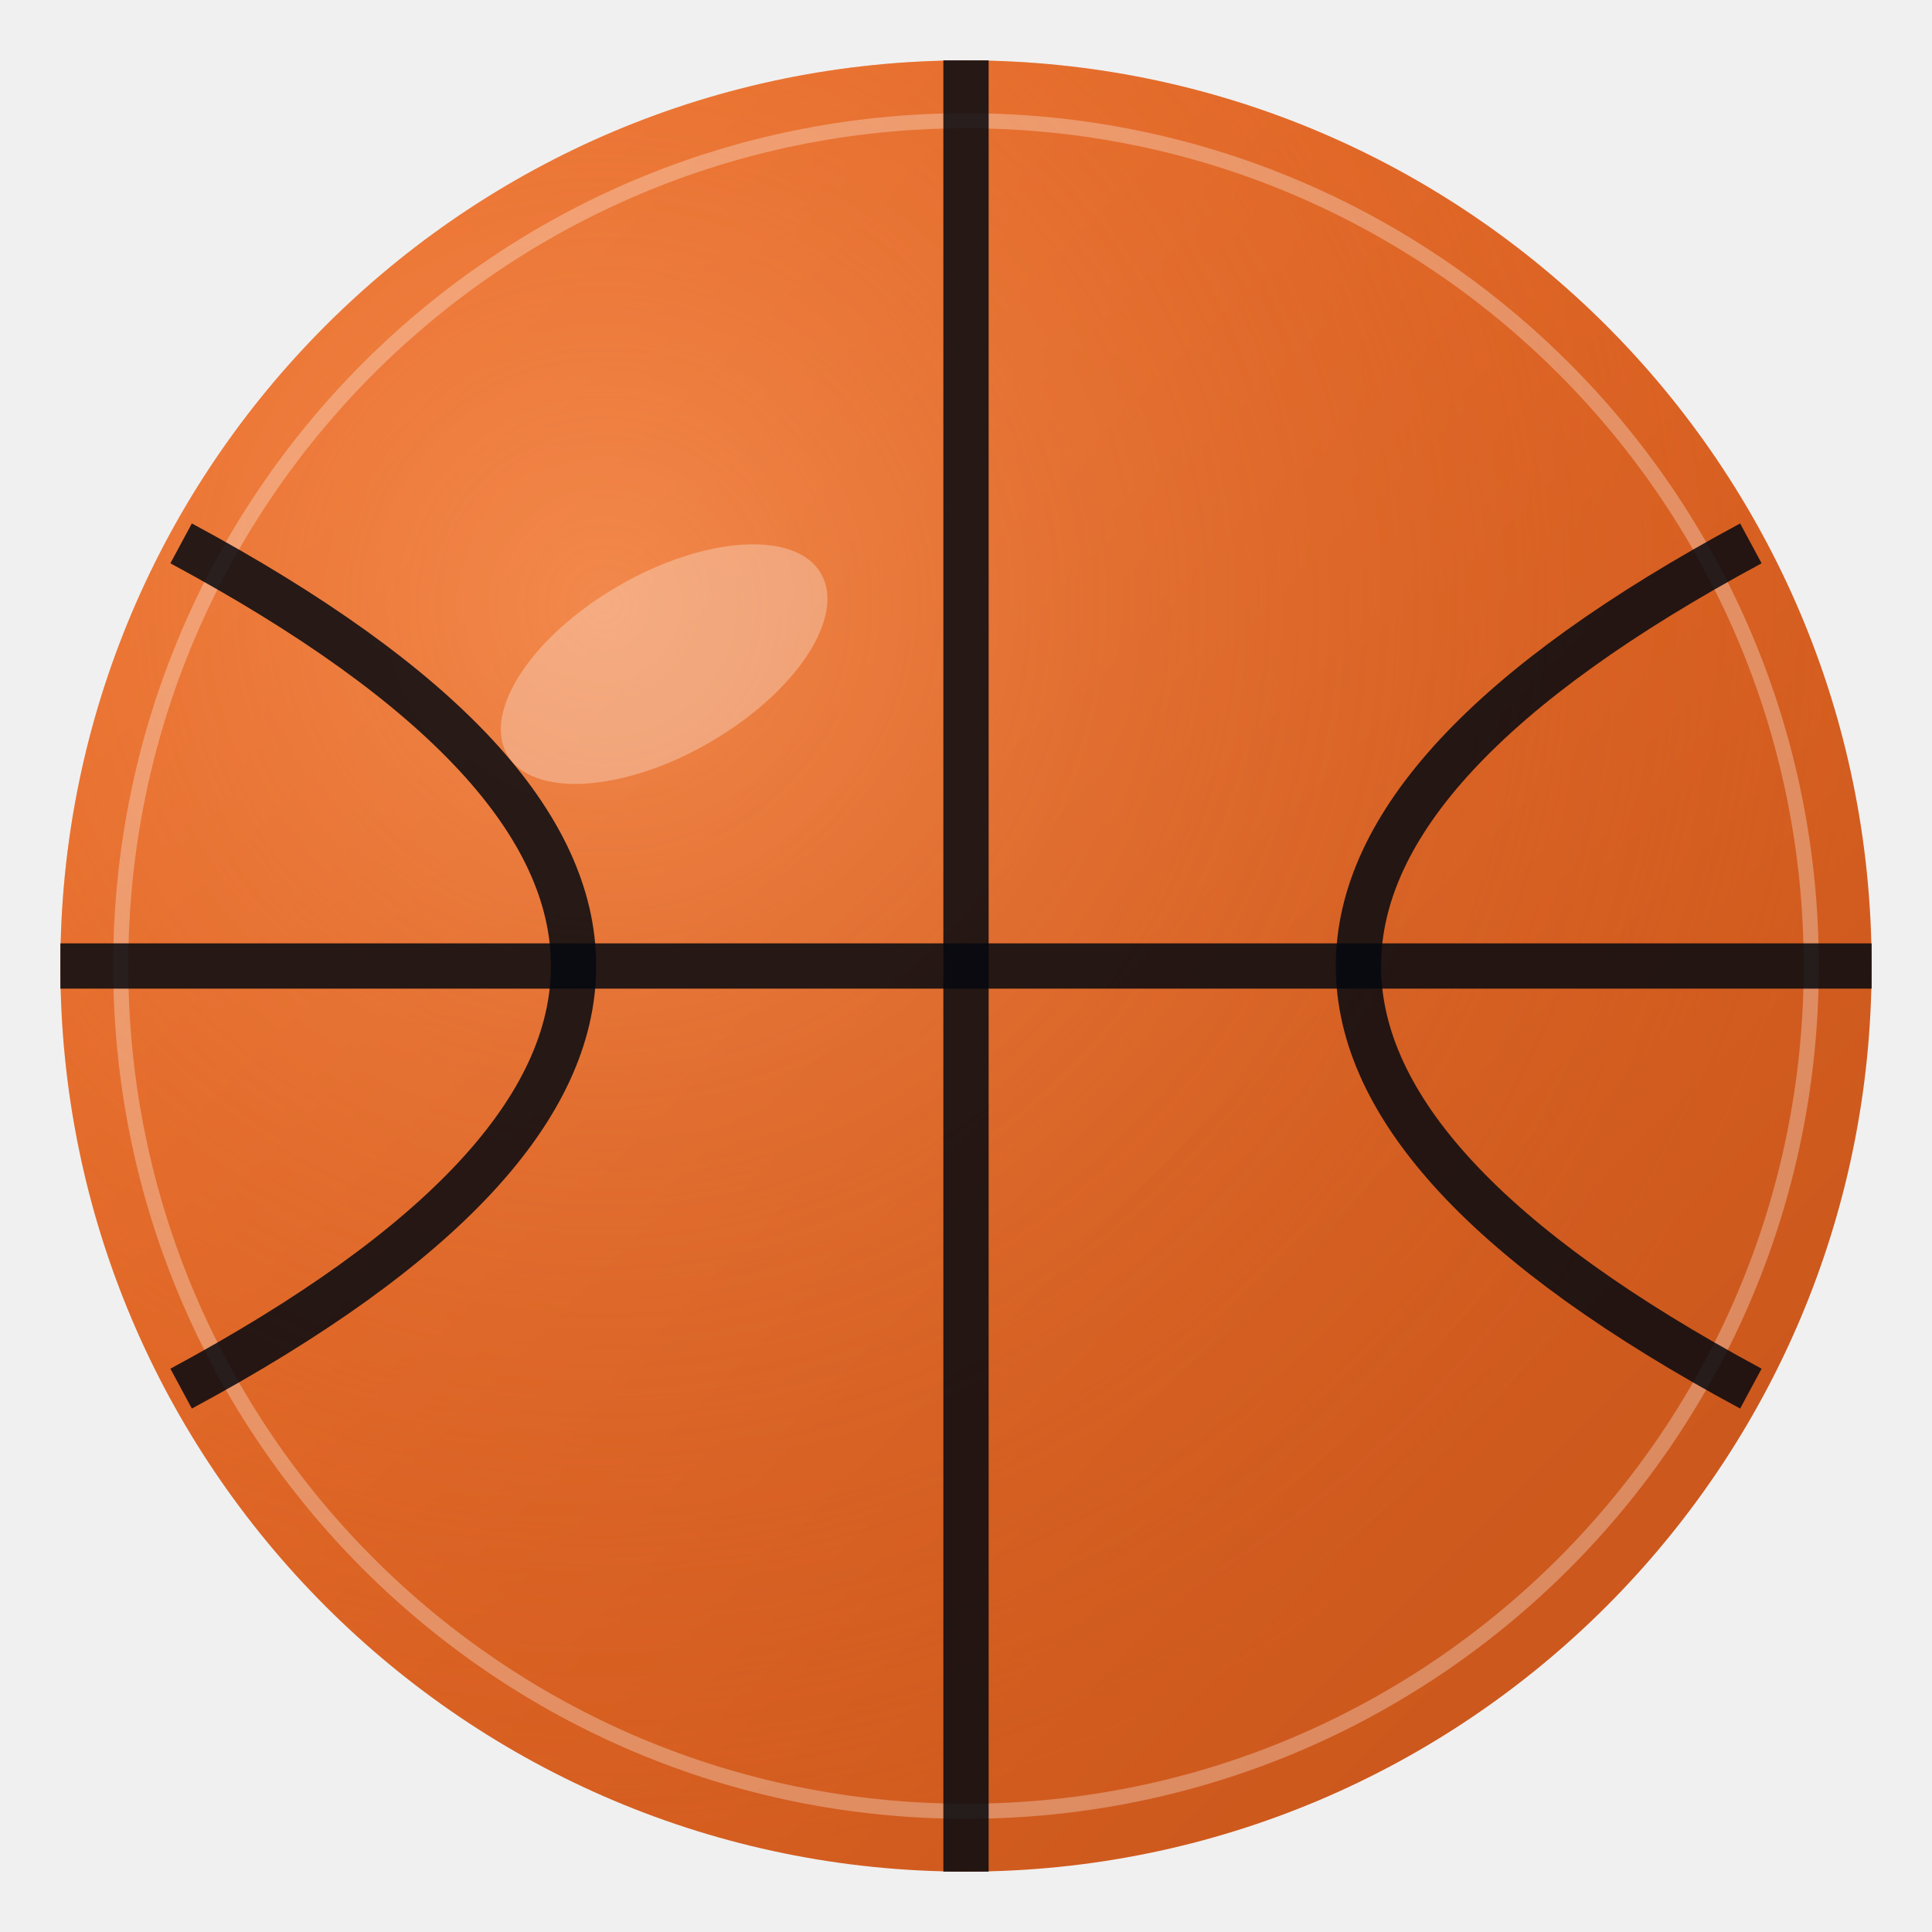
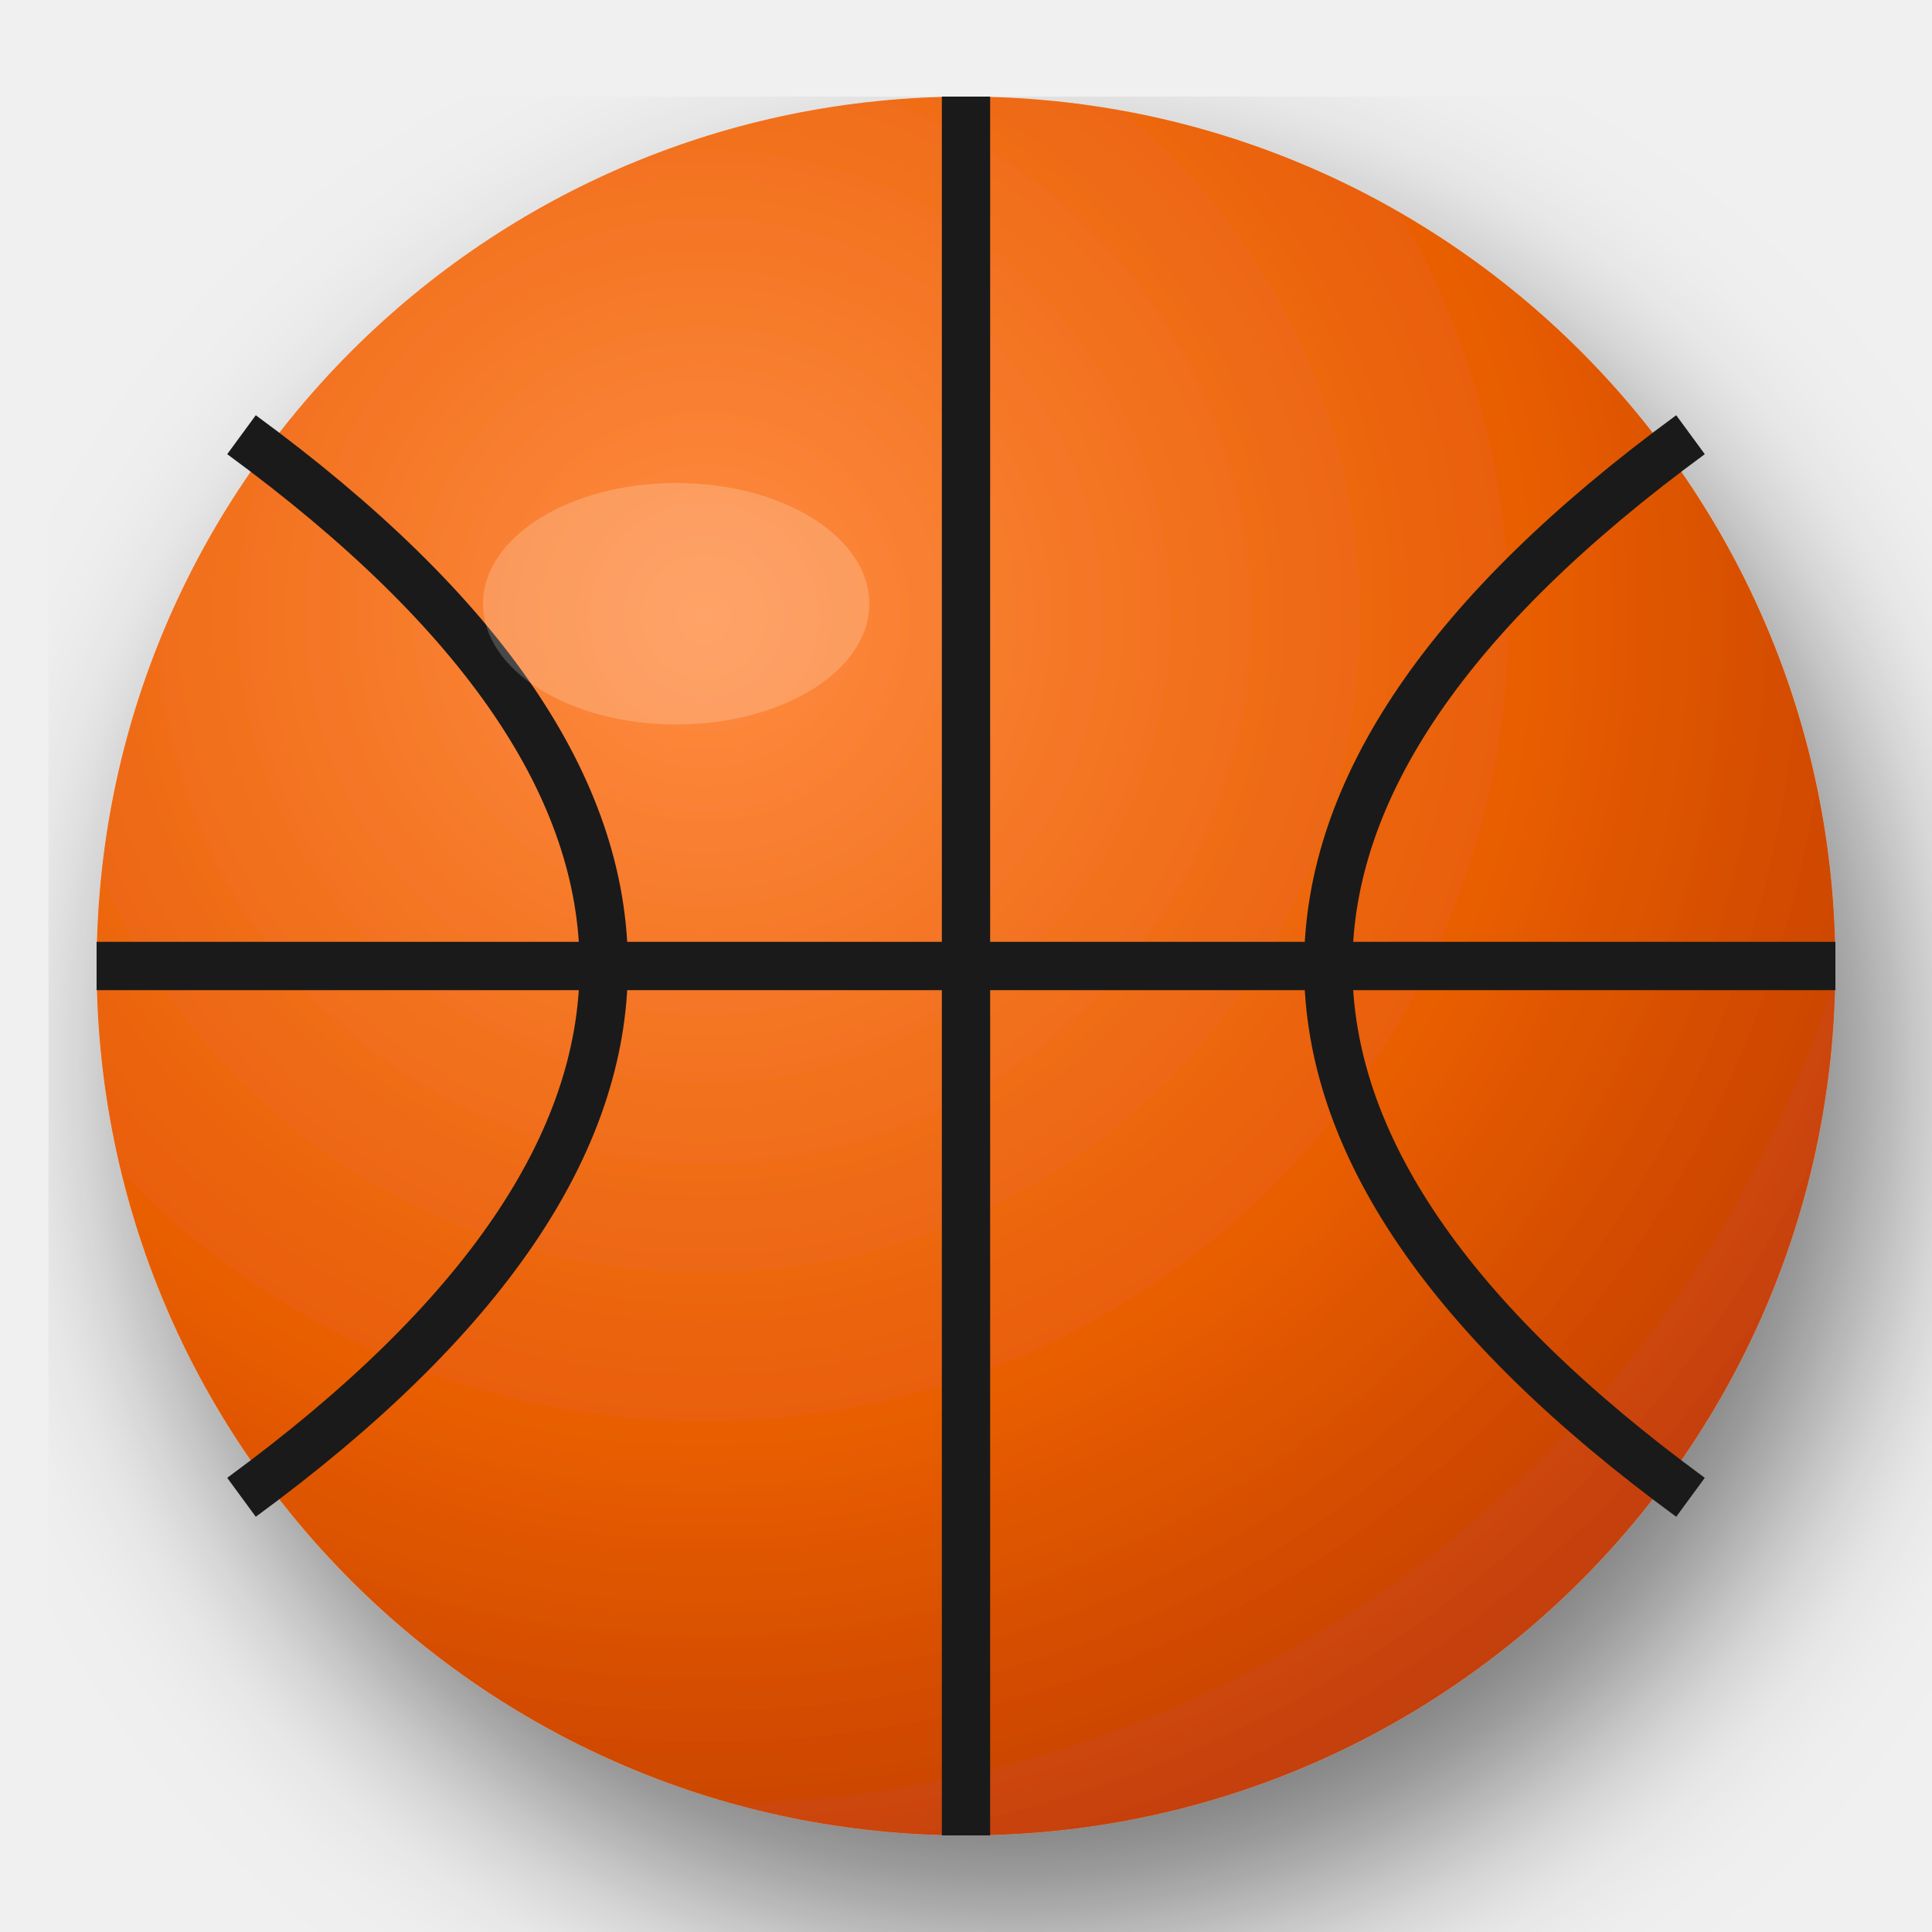
- <svg xmlns="http://www.w3.org/2000/svg" width="64" height="64" viewBox="0 0 64 64" role="img" aria-label="Basketball NBA">
+ <svg xmlns="http://www.w3.org/2000/svg" width="80" height="80" viewBox="0 0 80 80" role="img" aria-label="NBA Basketball">
  <defs>
-     <linearGradient id="bs-grad" x1="0" y1="0" x2="1" y2="1">
-       <stop offset="0%" stop-color="#F4732C" />
-       <stop offset="100%" stop-color="#C5531A" />
-     </linearGradient>
-     <radialGradient id="bs-glow" cx="0.3" cy="0.3" r="0.7">
-       <stop offset="0%" stop-color="#FFA871" stop-opacity="0.5" />
-       <stop offset="100%" stop-color="#C5531A" stop-opacity="0" />
+     <radialGradient id="nba-grad" cx="0.35" cy="0.3" r="0.8">
+       <stop offset="0%" stop-color="#FF8C42" />
+       <stop offset="60%" stop-color="#E85D04" />
+       <stop offset="100%" stop-color="#BC3908" />
    </radialGradient>
+     <filter id="nba-shadow" x="-20%" y="-20%" width="140%" height="140%">
+       <feDropShadow dx="2" dy="4" stdDeviation="4" flood-color="#000000" flood-opacity="0.5" />
+     </filter>
  </defs>
-   <circle cx="32" cy="32" r="30" fill="url(#bs-grad)" />
-   <circle cx="32" cy="32" r="30" fill="url(#bs-glow)" />
-   <circle cx="32" cy="32" r="28" fill="none" stroke="#FFFFFF" stroke-width="0.5" opacity="0.3" />
-   <line x1="32" y1="2" x2="32" y2="62" stroke="#05080F" stroke-width="1.5" opacity="0.85" />
-   <line x1="2" y1="32" x2="62" y2="32" stroke="#05080F" stroke-width="1.5" opacity="0.85" />
-   <path d="M 6 18 Q 32 32 6 46" fill="none" stroke="#05080F" stroke-width="1.5" opacity="0.85" />
-   <path d="M 58 18 Q 32 32 58 46" fill="none" stroke="#05080F" stroke-width="1.5" opacity="0.85" />
-   <ellipse cx="22" cy="22" rx="6" ry="3" fill="#FFFFFF" opacity="0.3" transform="rotate(-30 22 22)" />
+   <circle cx="40" cy="40" r="36" fill="url(#nba-grad)" filter="url(#nba-shadow)" />
+   <path d="M40 4 Q40 40 40 76" stroke="#1a1a1a" stroke-width="2" fill="none" />
+   <path d="M4 40 Q40 40 76 40" stroke="#1a1a1a" stroke-width="2" fill="none" />
+   <path d="M10 18 Q40 40 10 62" stroke="#1a1a1a" stroke-width="2" fill="none" />
+   <path d="M70 18 Q40 40 70 62" stroke="#1a1a1a" stroke-width="2" fill="none" />
+   <ellipse cx="28" cy="25" rx="8" ry="5" fill="#FFFFFF" opacity="0.2" />
</svg>
